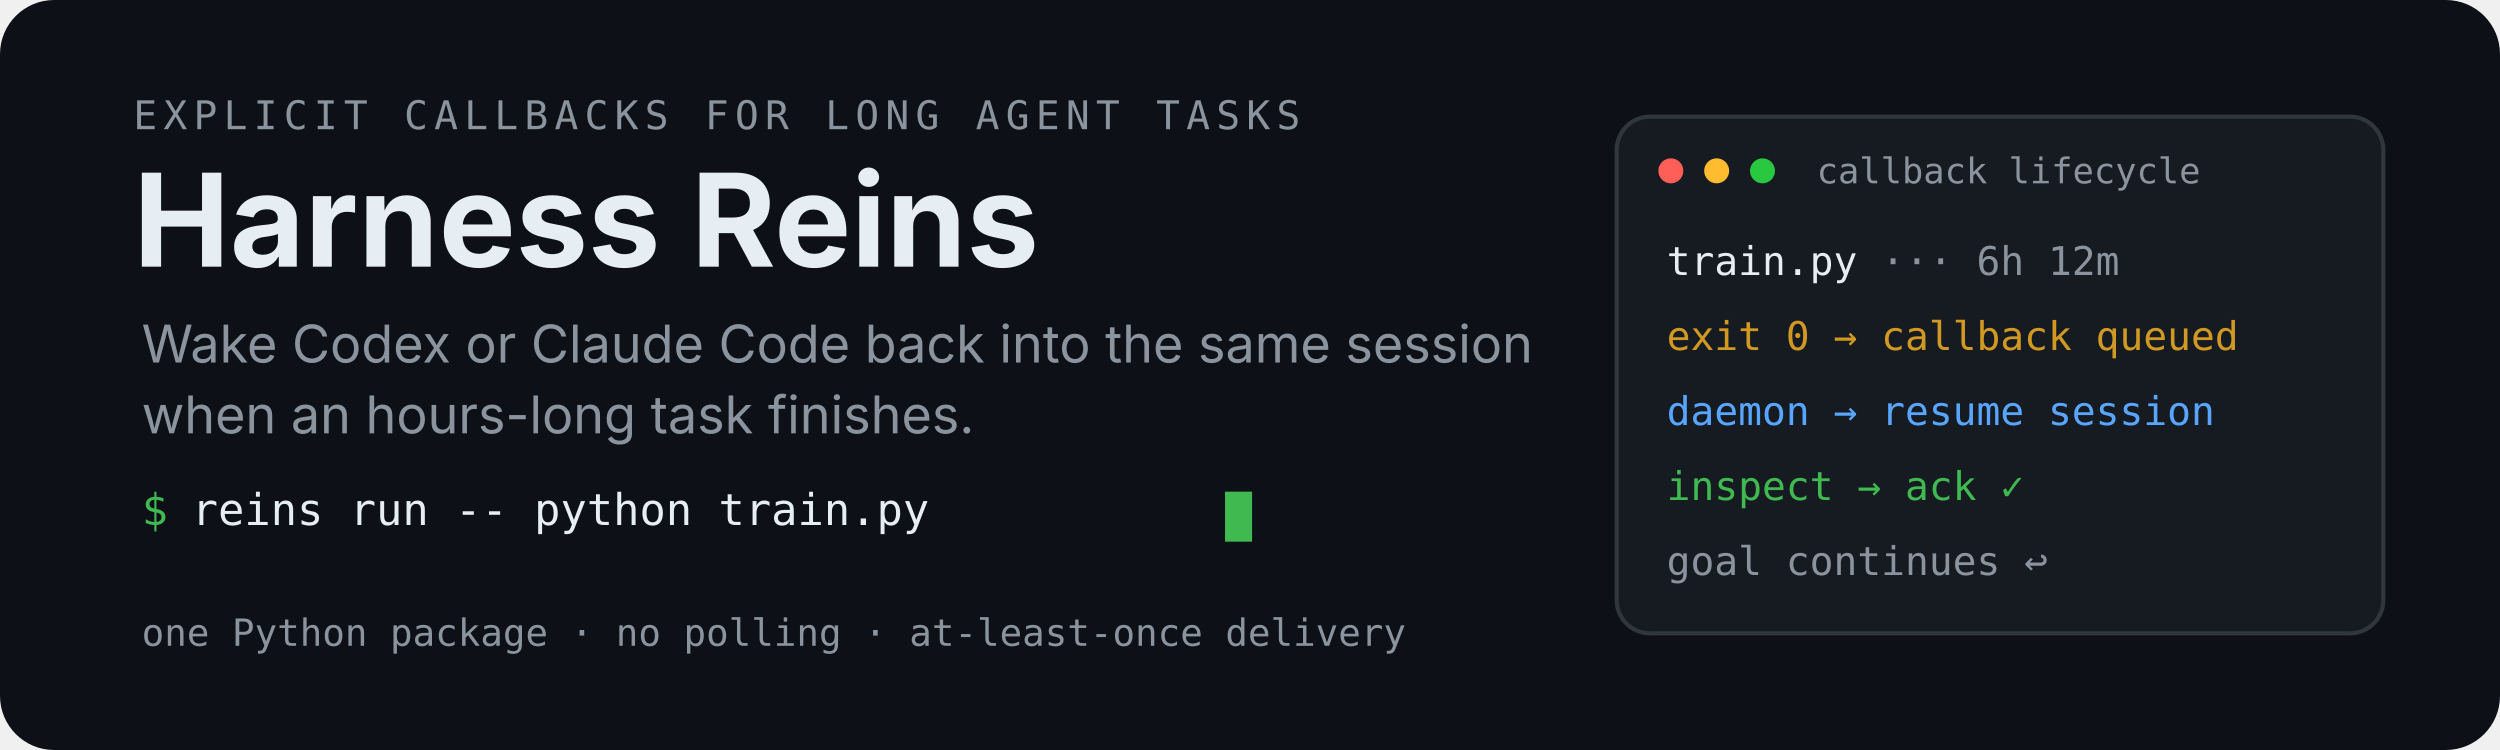
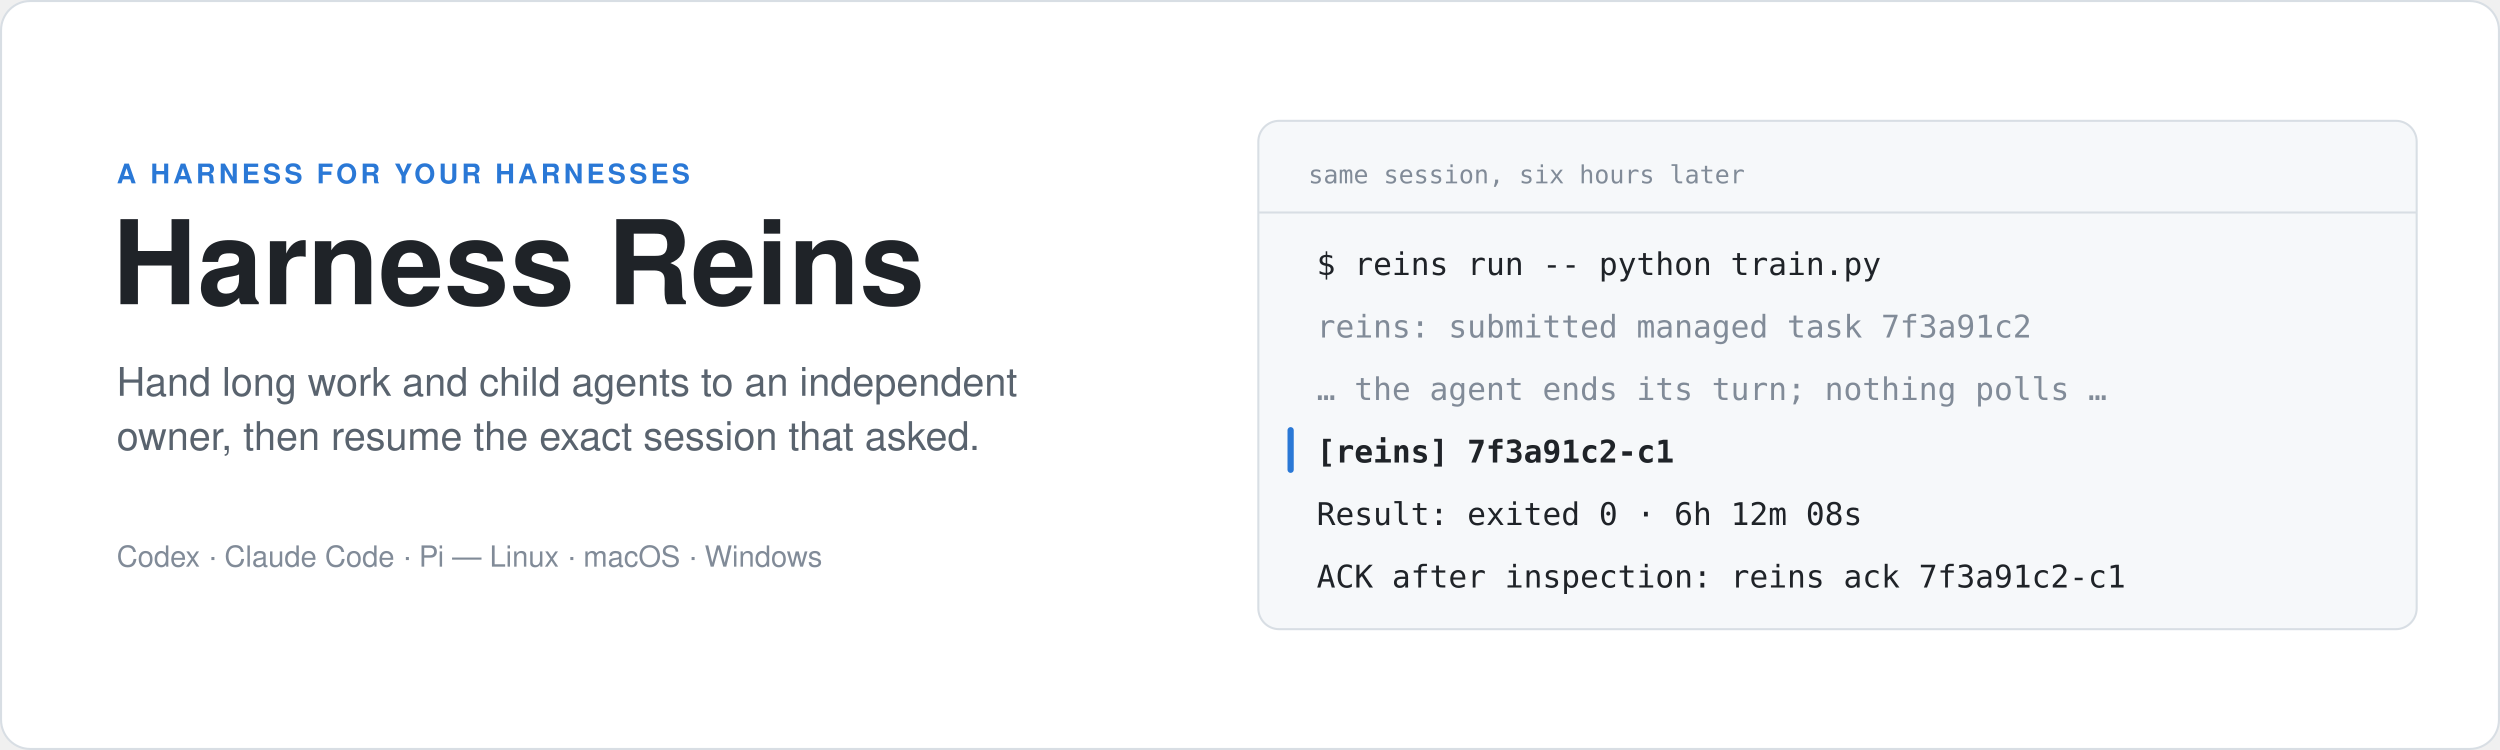
- <svg xmlns="http://www.w3.org/2000/svg" width="1200" height="360" viewBox="0 0 1200 360" role="img" aria-labelledby="title desc">
-   <rect width="1200" height="360" rx="26" fill="#0d1117" />
-   <g id="title-block" transform="translate(64 62)">
-     <text x="0" y="0" font-family="ui-monospace, SFMono-Regular, Menlo, monospace" font-size="19" letter-spacing="3" fill="#8b949e">EXPLICIT CALLBACKS FOR LONG AGENT TASKS</text>
-     <text x="0" y="66" font-family="-apple-system, BlinkMacSystemFont, Segoe UI, PingFang SC, sans-serif" font-size="62" font-weight="700" fill="#e6edf3">Harness Reins</text>
-     <text x="4" y="112" font-family="-apple-system, BlinkMacSystemFont, Segoe UI, PingFang SC, sans-serif" font-size="25" fill="#8b949e">Wake Codex or Claude Code back into the same session</text>
-     <text x="4" y="146" font-family="-apple-system, BlinkMacSystemFont, Segoe UI, PingFang SC, sans-serif" font-size="25" fill="#8b949e">when an hours-long task finishes.</text>
-     <g transform="translate(4 190)" font-family="ui-monospace, SFMono-Regular, Menlo, monospace" font-size="21">
-       <text x="0" y="0" fill="#3fb950">$</text>
-       <text x="24" y="0" fill="#e6edf3">reins run -- python train.py</text>
-       <rect x="520" y="-16" width="13" height="24" fill="#3fb950" />
-     </g>
-     <text x="4" y="248" font-family="ui-monospace, SFMono-Regular, Menlo, monospace" font-size="18" fill="#8b949e">one Python package · no polling · at-least-once delivery</text>
-   </g>
-   <g id="lifecycle-card" transform="translate(776 56)">
-     <rect width="368" height="248" rx="16" fill="#161b22" stroke="#30363d" stroke-width="2" />
-     <circle cx="26" cy="26" r="6" fill="#ff5f57" />
-     <circle cx="48" cy="26" r="6" fill="#febc2e" />
-     <circle cx="70" cy="26" r="6" fill="#28c840" />
-     <text x="96" y="32" font-family="ui-monospace, SFMono-Regular, Menlo, monospace" font-size="17" fill="#8b949e">callback lifecycle</text>
-     <g font-family="ui-monospace, SFMono-Regular, Menlo, monospace" font-size="19">
-       <text x="24" y="76" fill="#e6edf3">train.py <tspan fill="#8b949e">··· 6h 12m</tspan>
-       </text>
-       <text x="24" y="112" fill="#d29922">exit 0 → callback queued</text>
-       <text x="24" y="148" fill="#58a6ff">daemon → resume session</text>
-       <text x="24" y="184" fill="#3fb950">inspect → ack ✓</text>
-       <text x="24" y="220" fill="#8b949e">goal continues ↩</text>
-     </g>
-   </g>
+ <svg xmlns="http://www.w3.org/2000/svg" width="1200" height="360" viewBox="0 0 1200 360" role="img" aria-labelledby="t d" font-family="system-ui, -apple-system, 'Segoe UI', Helvetica, Arial, sans-serif">
+   <rect x="0.5" y="0.5" width="1199" height="359" rx="14" fill="#ffffff" stroke="#d8dee4" />
+   <text x="56" y="88" font-size="13" font-weight="600" letter-spacing="1.6" fill="#2a78d6">A HARNESS FOR YOUR HARNESSES</text>
+   <text x="54" y="146" font-size="56" font-weight="700" fill="#1f2328">Harness Reins</text>
+   <text x="56" y="190" font-size="19" fill="#59636e">Hand long work and child agents to an independent</text>
+   <text x="56" y="216" font-size="19" fill="#59636e">owner, then resume the exact session that asked.</text>
+   <text x="56" y="272" font-size="14" fill="#818b98">Codex · Claude Code · Pi   —   Linux · macOS · Windows</text>
+   <rect x="604" y="58" width="556" height="244" rx="10" fill="#f6f8fa" stroke="#d8dee4" />
+   <text x="628" y="88" font-size="12" font-family="ui-monospace, SFMono-Regular, Menlo, Consolas, monospace" fill="#818b98">same session, six hours later</text>
+   <line x1="604" x2="1160" y1="102" y2="102" stroke="#d8dee4" />
+   <text x="632" y="132" font-size="15" font-family="ui-monospace, SFMono-Regular, Menlo, Consolas, monospace" fill="#1f2328">$ reins run -- python train.py</text>
+   <text x="632" y="162" font-size="15" font-family="ui-monospace, SFMono-Regular, Menlo, Consolas, monospace" fill="#818b98">reins: submitted managed task 7f3a91c2</text>
+   <text x="632" y="192" font-size="15" font-family="ui-monospace, SFMono-Regular, Menlo, Consolas, monospace" fill="#818b98">… the agent ends its turn; nothing polls …</text>
+   <rect x="618" y="205" width="3" height="22" rx="1.5" fill="#2a78d6" />
+   <text x="632" y="222" font-size="15" font-family="ui-monospace, SFMono-Regular, Menlo, Consolas, monospace" font-weight="600" fill="#1f2328">[reins] 7f3a91c2-c1</text>
+   <text x="632" y="252" font-size="15" font-family="ui-monospace, SFMono-Regular, Menlo, Consolas, monospace" fill="#1f2328">Result: exited 0 · 6h 12m 08s</text>
+   <text x="632" y="282" font-size="15" font-family="ui-monospace, SFMono-Regular, Menlo, Consolas, monospace" fill="#1f2328">ACK after inspection: reins ack 7f3a91c2-c1</text>
</svg>
